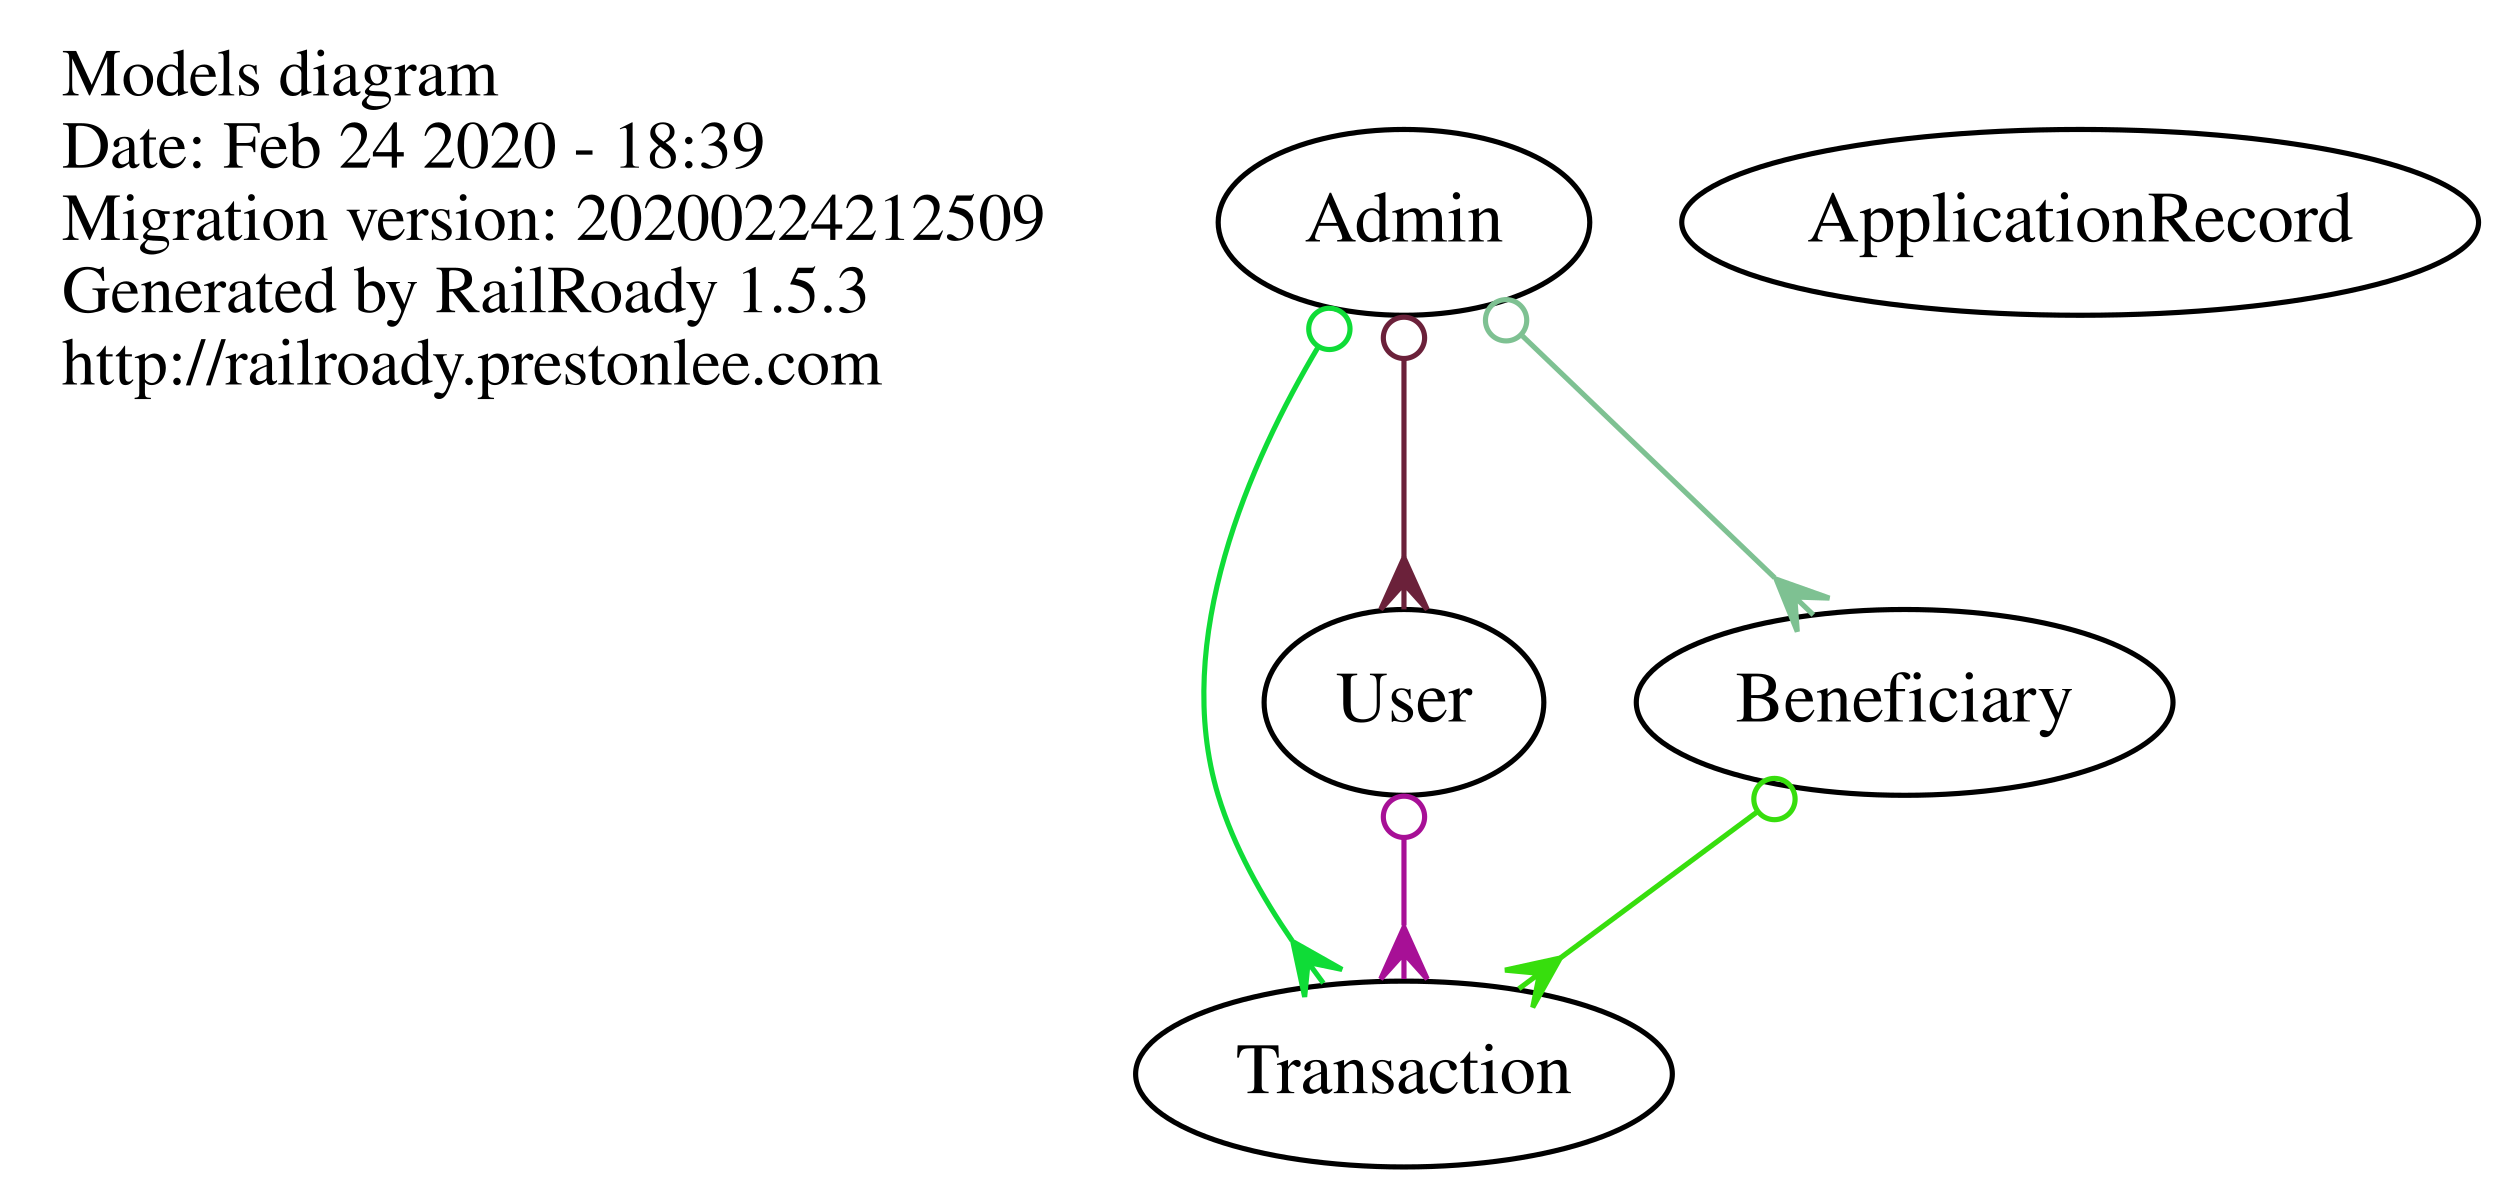
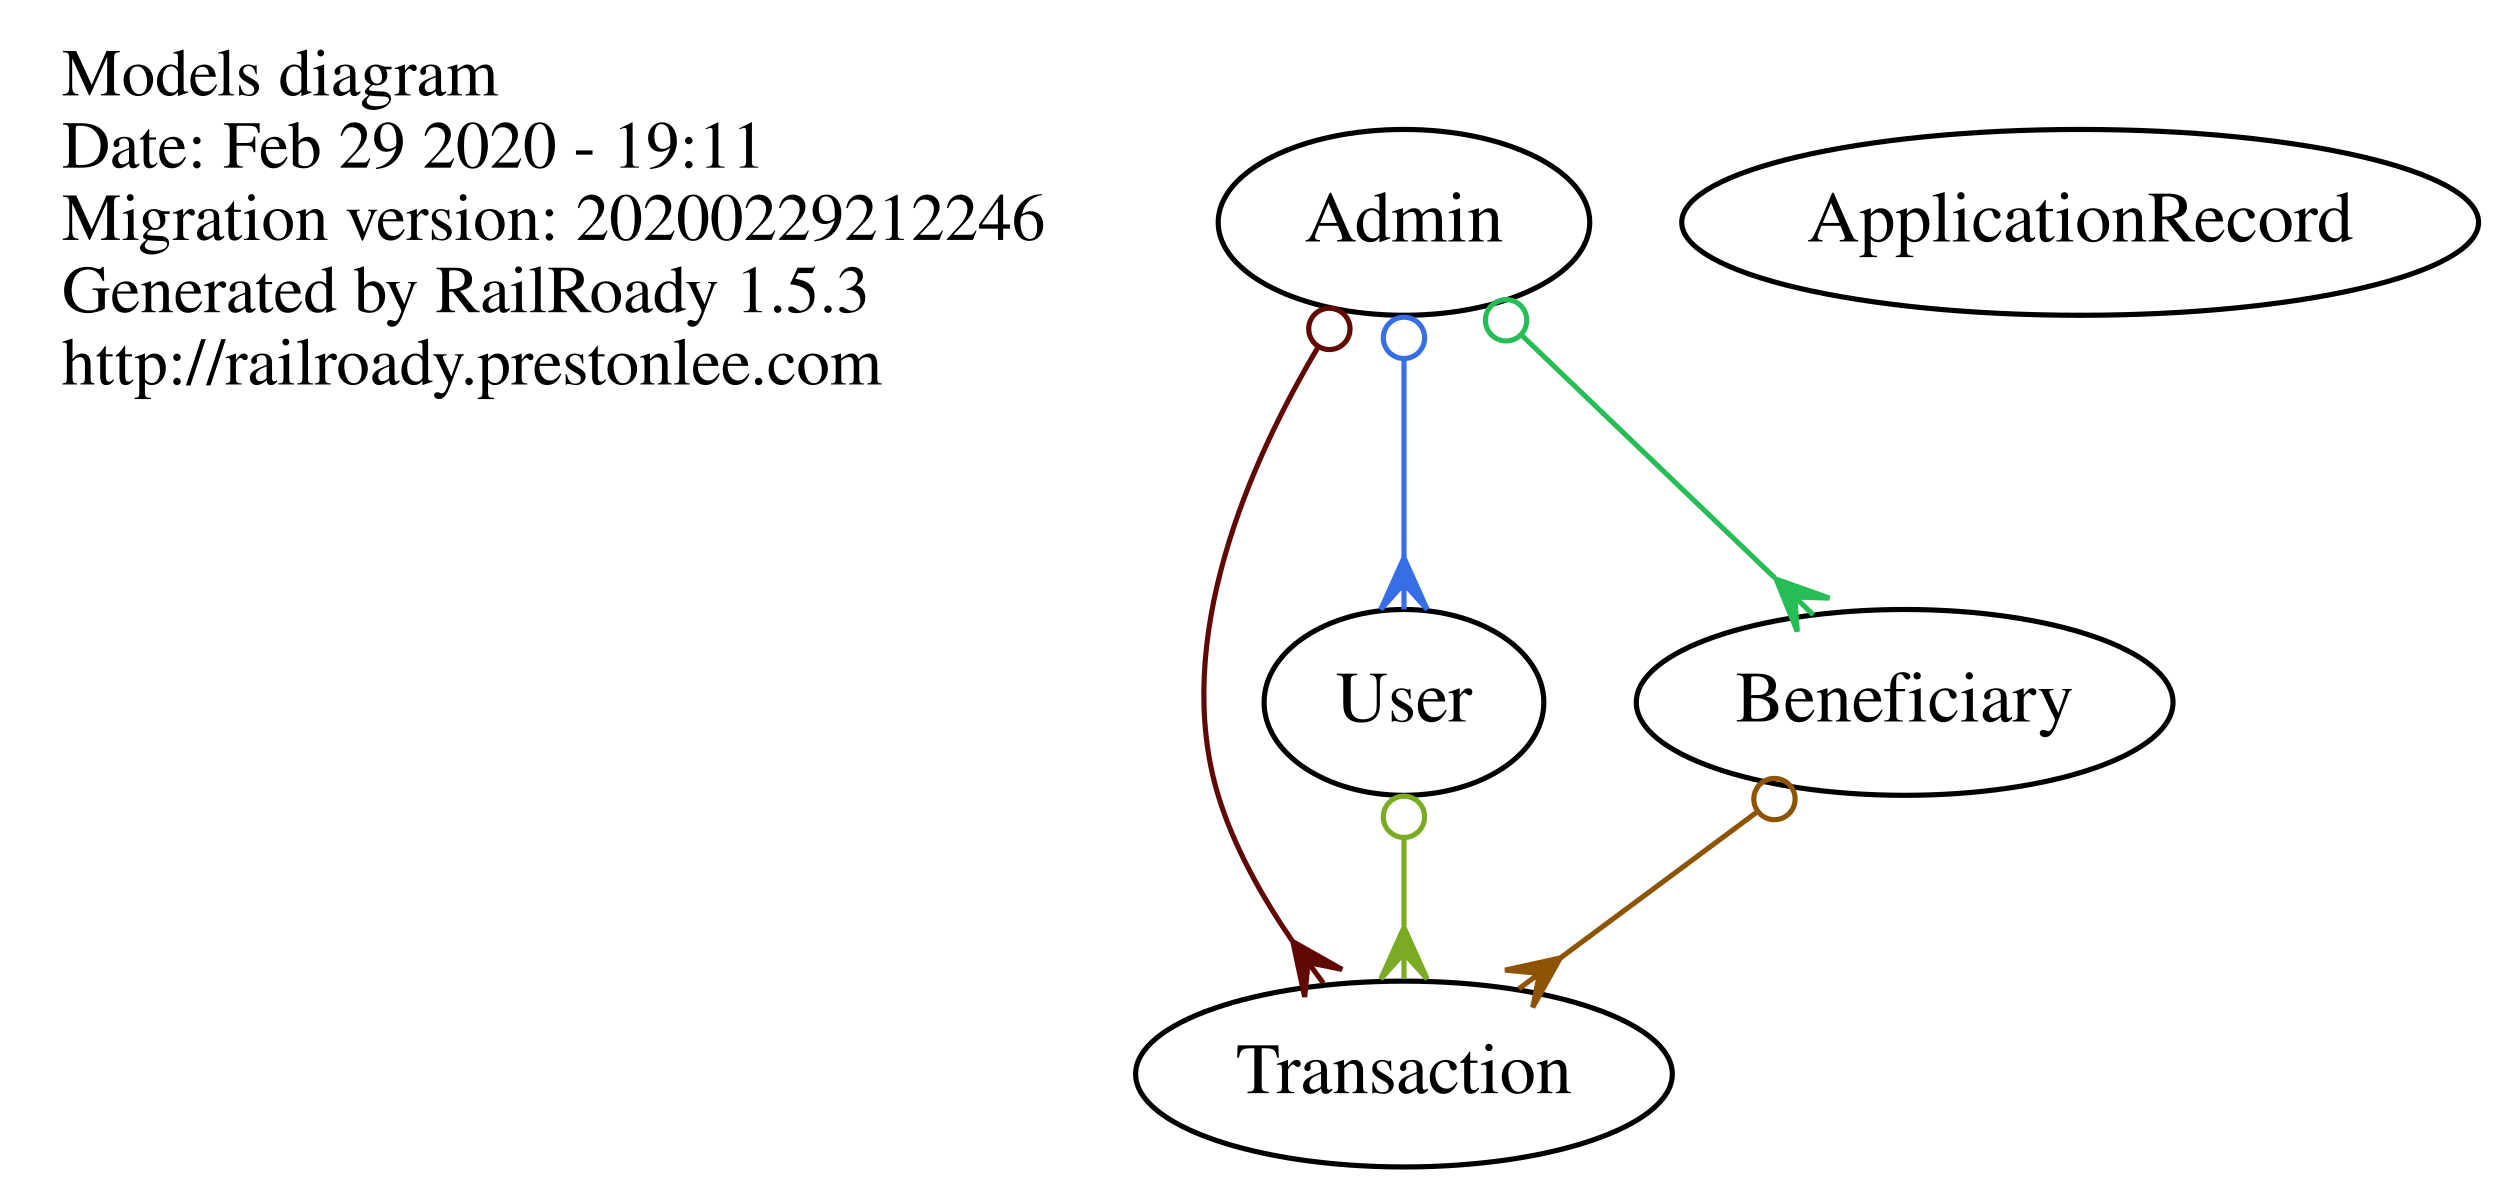
<svg xmlns="http://www.w3.org/2000/svg" width="484pt" height="230pt" viewBox="0.00 0.00 484.34 230.00">
  <g id="graph0" class="graph" transform="scale(1 1) rotate(0) translate(4 226)">
    <polygon fill="transparent" stroke="transparent" points="-4,4 -4,-226 480.343,-226 480.343,4 -4,4" />
    <g id="node1" class="node">
      <text text-anchor="start" x="8" y="-207.6" font-family="Times,serif" font-size="13.00" fill="#000000">Models diagram</text>
-       <text text-anchor="start" x="8" y="-193.6" font-family="Times,serif" font-size="13.00" fill="#000000">Date: Feb 24 2020 - 18:39</text>
-       <text text-anchor="start" x="8" y="-179.6" font-family="Times,serif" font-size="13.00" fill="#000000">Migration version: 20200224212509</text>
+       <text text-anchor="start" x="8" y="-193.6" font-family="Times,serif" font-size="13.00" fill="#000000">Date: Feb 29 2020 - 19:11</text>
+       <text text-anchor="start" x="8" y="-179.6" font-family="Times,serif" font-size="13.00" fill="#000000">Migration version: 20200229212246</text>
      <text text-anchor="start" x="8" y="-165.6" font-family="Times,serif" font-size="13.00" fill="#000000">Generated by RailRoady 1.5.3</text>
      <text text-anchor="start" x="8" y="-151.6" font-family="Times,serif" font-size="13.00" fill="#000000">http://railroady.prestonlee.com</text>
    </g>
    <g id="node2" class="node">
      <ellipse fill="none" stroke="#000000" cx="268" cy="-18" rx="51.991" ry="18" />
      <text text-anchor="middle" x="268" y="-14.3" font-family="Times,serif" font-size="14.00" fill="#000000">Transaction</text>
    </g>
    <g id="node3" class="node">
      <ellipse fill="none" stroke="#000000" cx="268" cy="-90" rx="27.097" ry="18" />
      <text text-anchor="middle" x="268" y="-86.3" font-family="Times,serif" font-size="14.00" fill="#000000">User</text>
    </g>
    <g id="edge1" class="edge">
-       <path fill="none" stroke="#a71096" d="M268,-63.814C268,-58.278 268,-52.405 268,-46.779" />
-       <ellipse fill="none" stroke="#a71096" cx="268" cy="-67.831" rx="4" ry="4" />
-       <polygon fill="#a71096" stroke="#a71096" points="268,-46.413 272.5,-36.413 268,-41.413 268,-36.413 268,-36.413 268,-36.413 268,-41.413 263.5,-36.413 268,-46.413 268,-46.413" />
+       <path fill="none" stroke="#7baa25" d="M268,-63.814C268,-58.278 268,-52.405 268,-46.779" />
+       <ellipse fill="none" stroke="#7baa25" cx="268" cy="-67.831" rx="4" ry="4" />
+       <polygon fill="#7baa25" stroke="#7baa25" points="268,-46.413 272.5,-36.413 268,-41.413 268,-36.413 268,-36.413 268,-36.413 268,-41.413 263.5,-36.413 268,-46.413 268,-46.413" />
    </g>
    <g id="node4" class="node">
      <ellipse fill="none" stroke="#000000" cx="399" cy="-183" rx="77.187" ry="18" />
      <text text-anchor="middle" x="399" y="-179.3" font-family="Times,serif" font-size="14.00" fill="#000000">ApplicationRecord</text>
    </g>
    <g id="node5" class="node">
      <ellipse fill="none" stroke="#000000" cx="268" cy="-183" rx="35.995" ry="18" />
      <text text-anchor="middle" x="268" y="-179.3" font-family="Times,serif" font-size="14.00" fill="#000000">Admin</text>
    </g>
    <g id="edge3" class="edge">
-       <path fill="none" stroke="#0fdc37" d="M251.414,-158.922C238.057,-136.496 222.888,-102.094 232,-72 235.005,-62.075 240.502,-52.308 246.311,-43.867" />
-       <ellipse fill="none" stroke="#0fdc37" cx="253.547" cy="-162.362" rx="4" ry="4" />
-       <polygon fill="#0fdc37" stroke="#0fdc37" points="246.464,-43.658 256.012,-38.264 249.425,-39.629 252.386,-35.6 252.386,-35.6 252.386,-35.6 249.425,-39.629 248.76,-32.935 246.464,-43.658 246.464,-43.658" />
+       <path fill="none" stroke="#5f0804" d="M251.414,-158.922C238.057,-136.496 222.888,-102.094 232,-72 235.005,-62.075 240.502,-52.308 246.311,-43.867" />
+       <ellipse fill="none" stroke="#5f0804" cx="253.547" cy="-162.362" rx="4" ry="4" />
+       <polygon fill="#5f0804" stroke="#5f0804" points="246.464,-43.658 256.012,-38.264 249.425,-39.629 252.386,-35.6 252.386,-35.6 252.386,-35.6 249.425,-39.629 248.76,-32.935 246.464,-43.658 246.464,-43.658" />
    </g>
    <g id="edge2" class="edge">
-       <path fill="none" stroke="#6b213a" d="M268,-156.443C268,-144.448 268,-130.268 268,-118.095" />
-       <ellipse fill="none" stroke="#6b213a" cx="268" cy="-160.626" rx="4" ry="4" />
-       <polygon fill="#6b213a" stroke="#6b213a" points="268,-118.019 272.5,-108.019 268,-113.019 268,-108.019 268,-108.019 268,-108.019 268,-113.019 263.5,-108.019 268,-118.019 268,-118.019" />
+       <path fill="none" stroke="#376ee5" d="M268,-156.443C268,-144.448 268,-130.268 268,-118.095" />
+       <ellipse fill="none" stroke="#376ee5" cx="268" cy="-160.626" rx="4" ry="4" />
+       <polygon fill="#376ee5" stroke="#376ee5" points="268,-118.019 272.5,-108.019 268,-113.019 268,-108.019 268,-108.019 268,-108.019 268,-113.019 263.5,-108.019 268,-118.019 268,-118.019" />
    </g>
    <g id="node6" class="node">
      <ellipse fill="none" stroke="#000000" cx="365" cy="-90" rx="51.991" ry="18" />
      <text text-anchor="middle" x="365" y="-86.3" font-family="Times,serif" font-size="14.00" fill="#000000">Beneficiary</text>
    </g>
    <g id="edge4" class="edge">
-       <path fill="none" stroke="#7ec192" d="M290.954,-160.992C305.646,-146.907 324.713,-128.625 339.82,-114.142" />
-       <ellipse fill="none" stroke="#7ec192" cx="287.784" cy="-164.032" rx="4" ry="4" />
-       <polygon fill="#7ec192" stroke="#7ec192" points="340.096,-113.877 350.429,-110.204 343.705,-110.417 347.315,-106.956 347.315,-106.956 347.315,-106.956 343.705,-110.417 344.2,-103.708 340.096,-113.877 340.096,-113.877" />
+       <path fill="none" stroke="#27bd56" d="M290.954,-160.992C305.646,-146.907 324.713,-128.625 339.82,-114.142" />
+       <ellipse fill="none" stroke="#27bd56" cx="287.784" cy="-164.032" rx="4" ry="4" />
+       <polygon fill="#27bd56" stroke="#27bd56" points="340.096,-113.877 350.429,-110.204 343.705,-110.417 347.315,-106.956 347.315,-106.956 347.315,-106.956 343.705,-110.417 344.2,-103.708 340.096,-113.877 340.096,-113.877" />
    </g>
    <g id="edge5" class="edge">
-       <path fill="none" stroke="#37de0d" d="M336.449,-68.807C324.468,-59.914 310.52,-49.561 298.353,-40.53" />
-       <ellipse fill="none" stroke="#37de0d" cx="339.777" cy="-71.278" rx="4" ry="4" />
-       <polygon fill="#37de0d" stroke="#37de0d" points="298.289,-40.483 292.942,-30.909 294.274,-37.503 290.26,-34.523 290.26,-34.523 290.26,-34.523 294.274,-37.503 287.577,-38.136 298.289,-40.483 298.289,-40.483" />
+       <path fill="none" stroke="#8d5404" d="M336.449,-68.807C324.468,-59.914 310.52,-49.561 298.353,-40.53" />
+       <ellipse fill="none" stroke="#8d5404" cx="339.777" cy="-71.278" rx="4" ry="4" />
+       <polygon fill="#8d5404" stroke="#8d5404" points="298.289,-40.483 292.942,-30.909 294.274,-37.503 290.26,-34.523 290.26,-34.523 290.26,-34.523 294.274,-37.503 287.577,-38.136 298.289,-40.483 298.289,-40.483" />
    </g>
  </g>
</svg>
